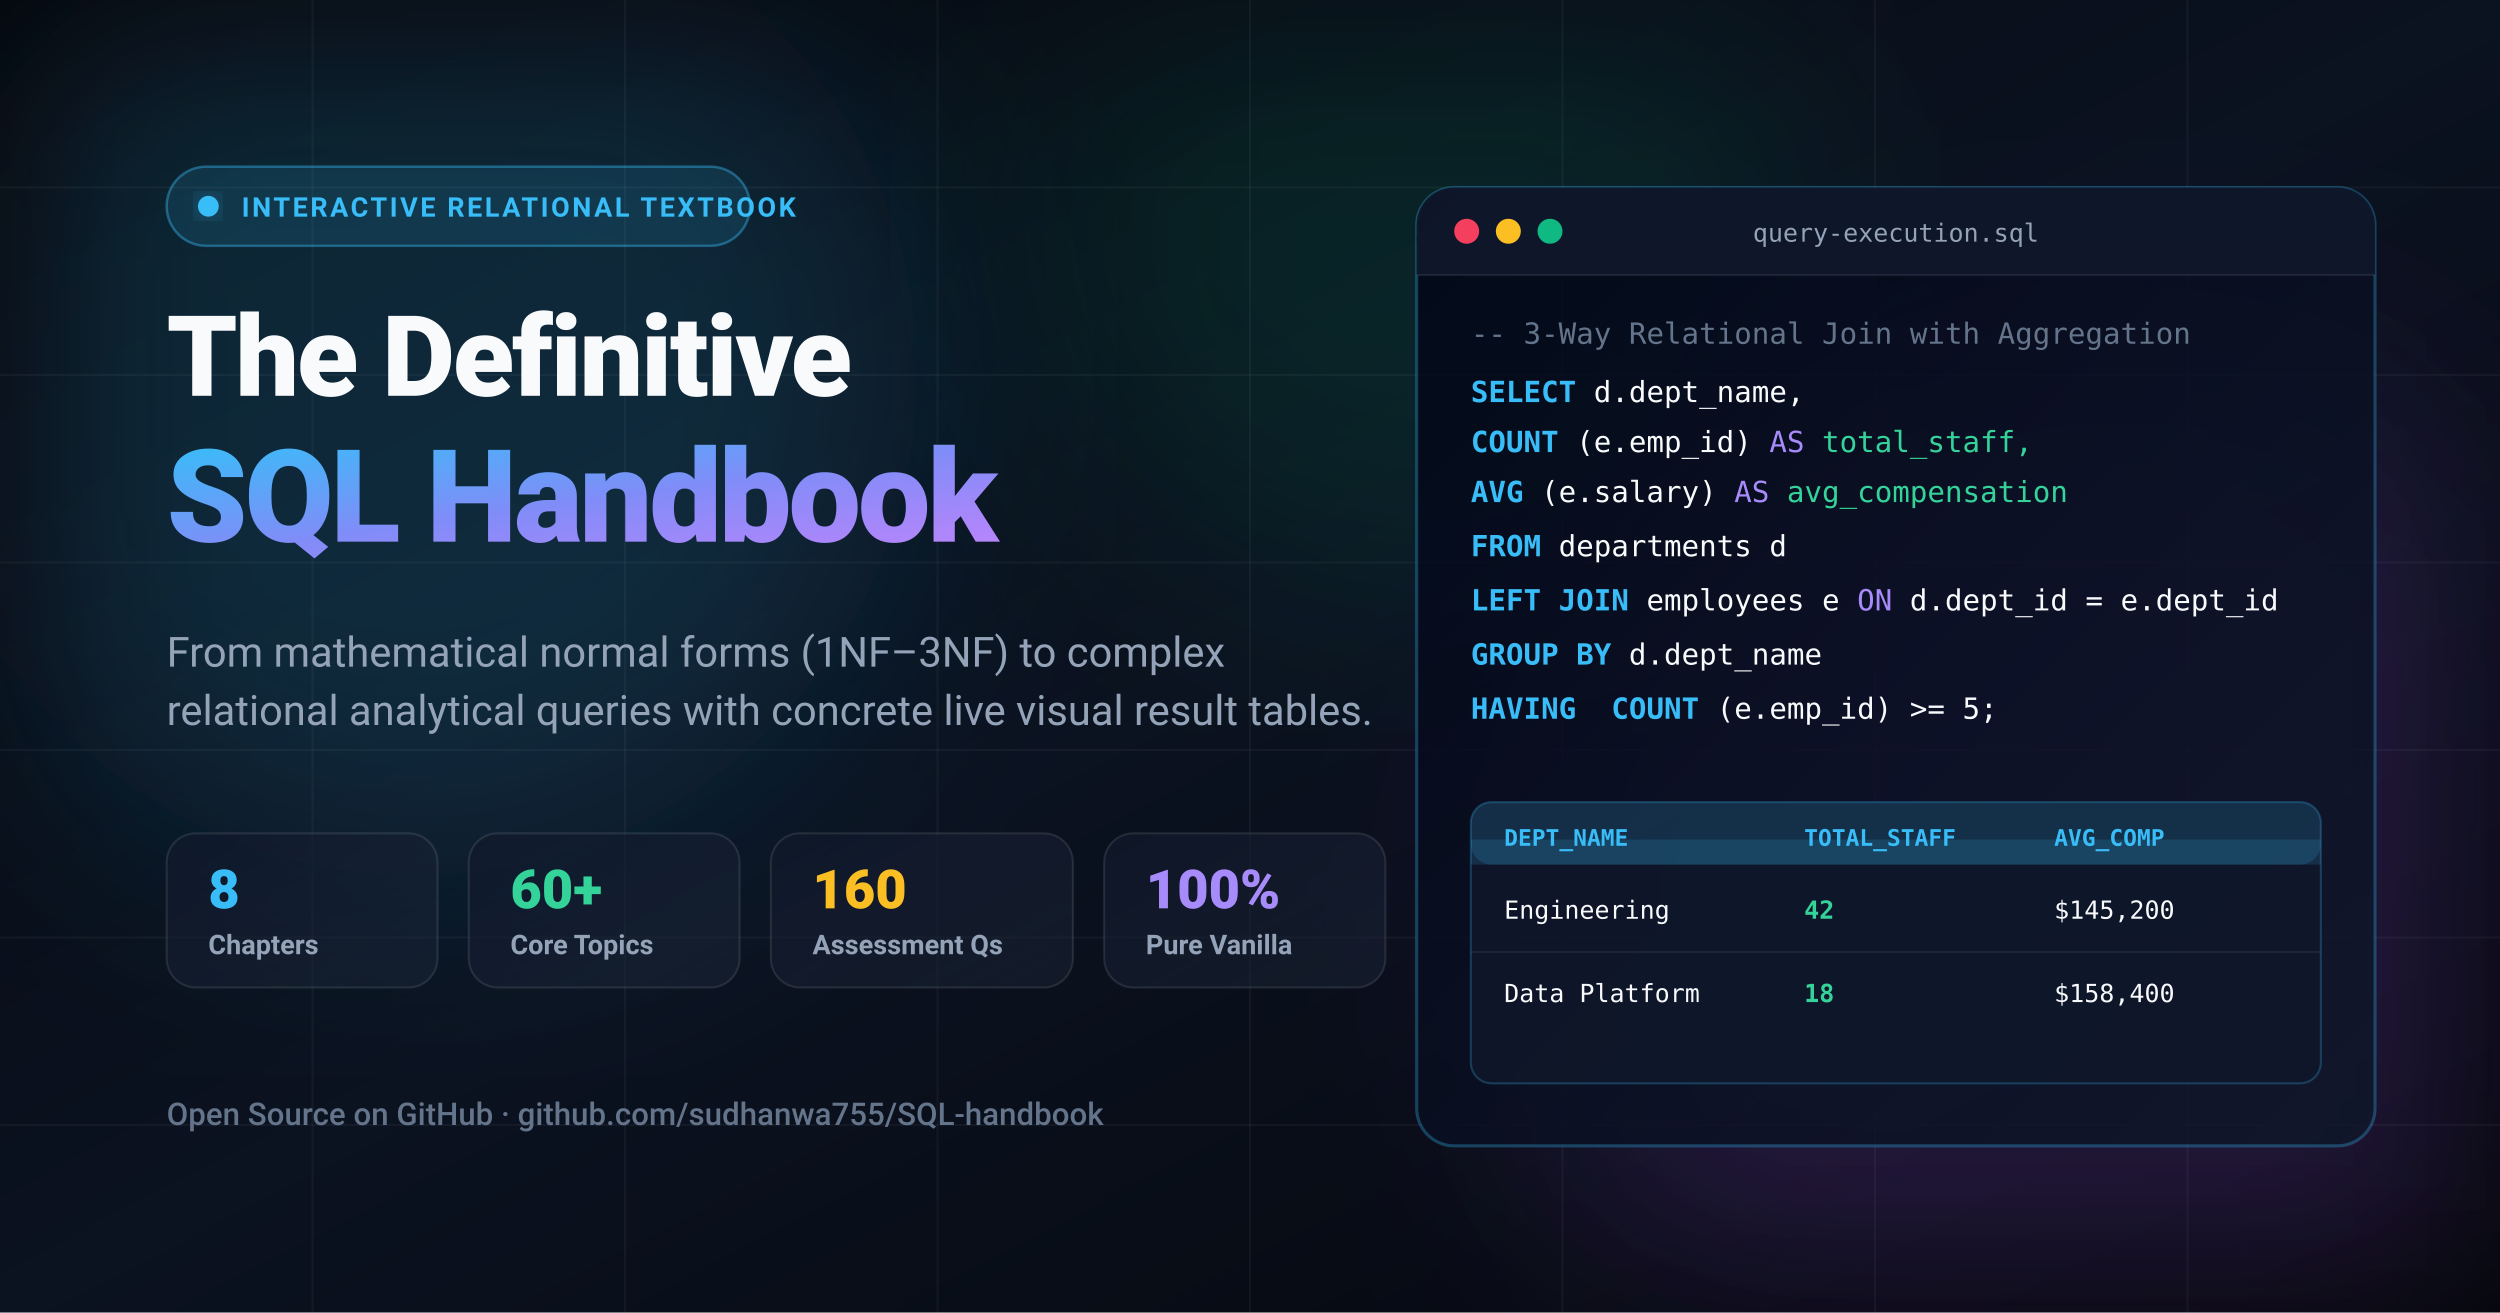
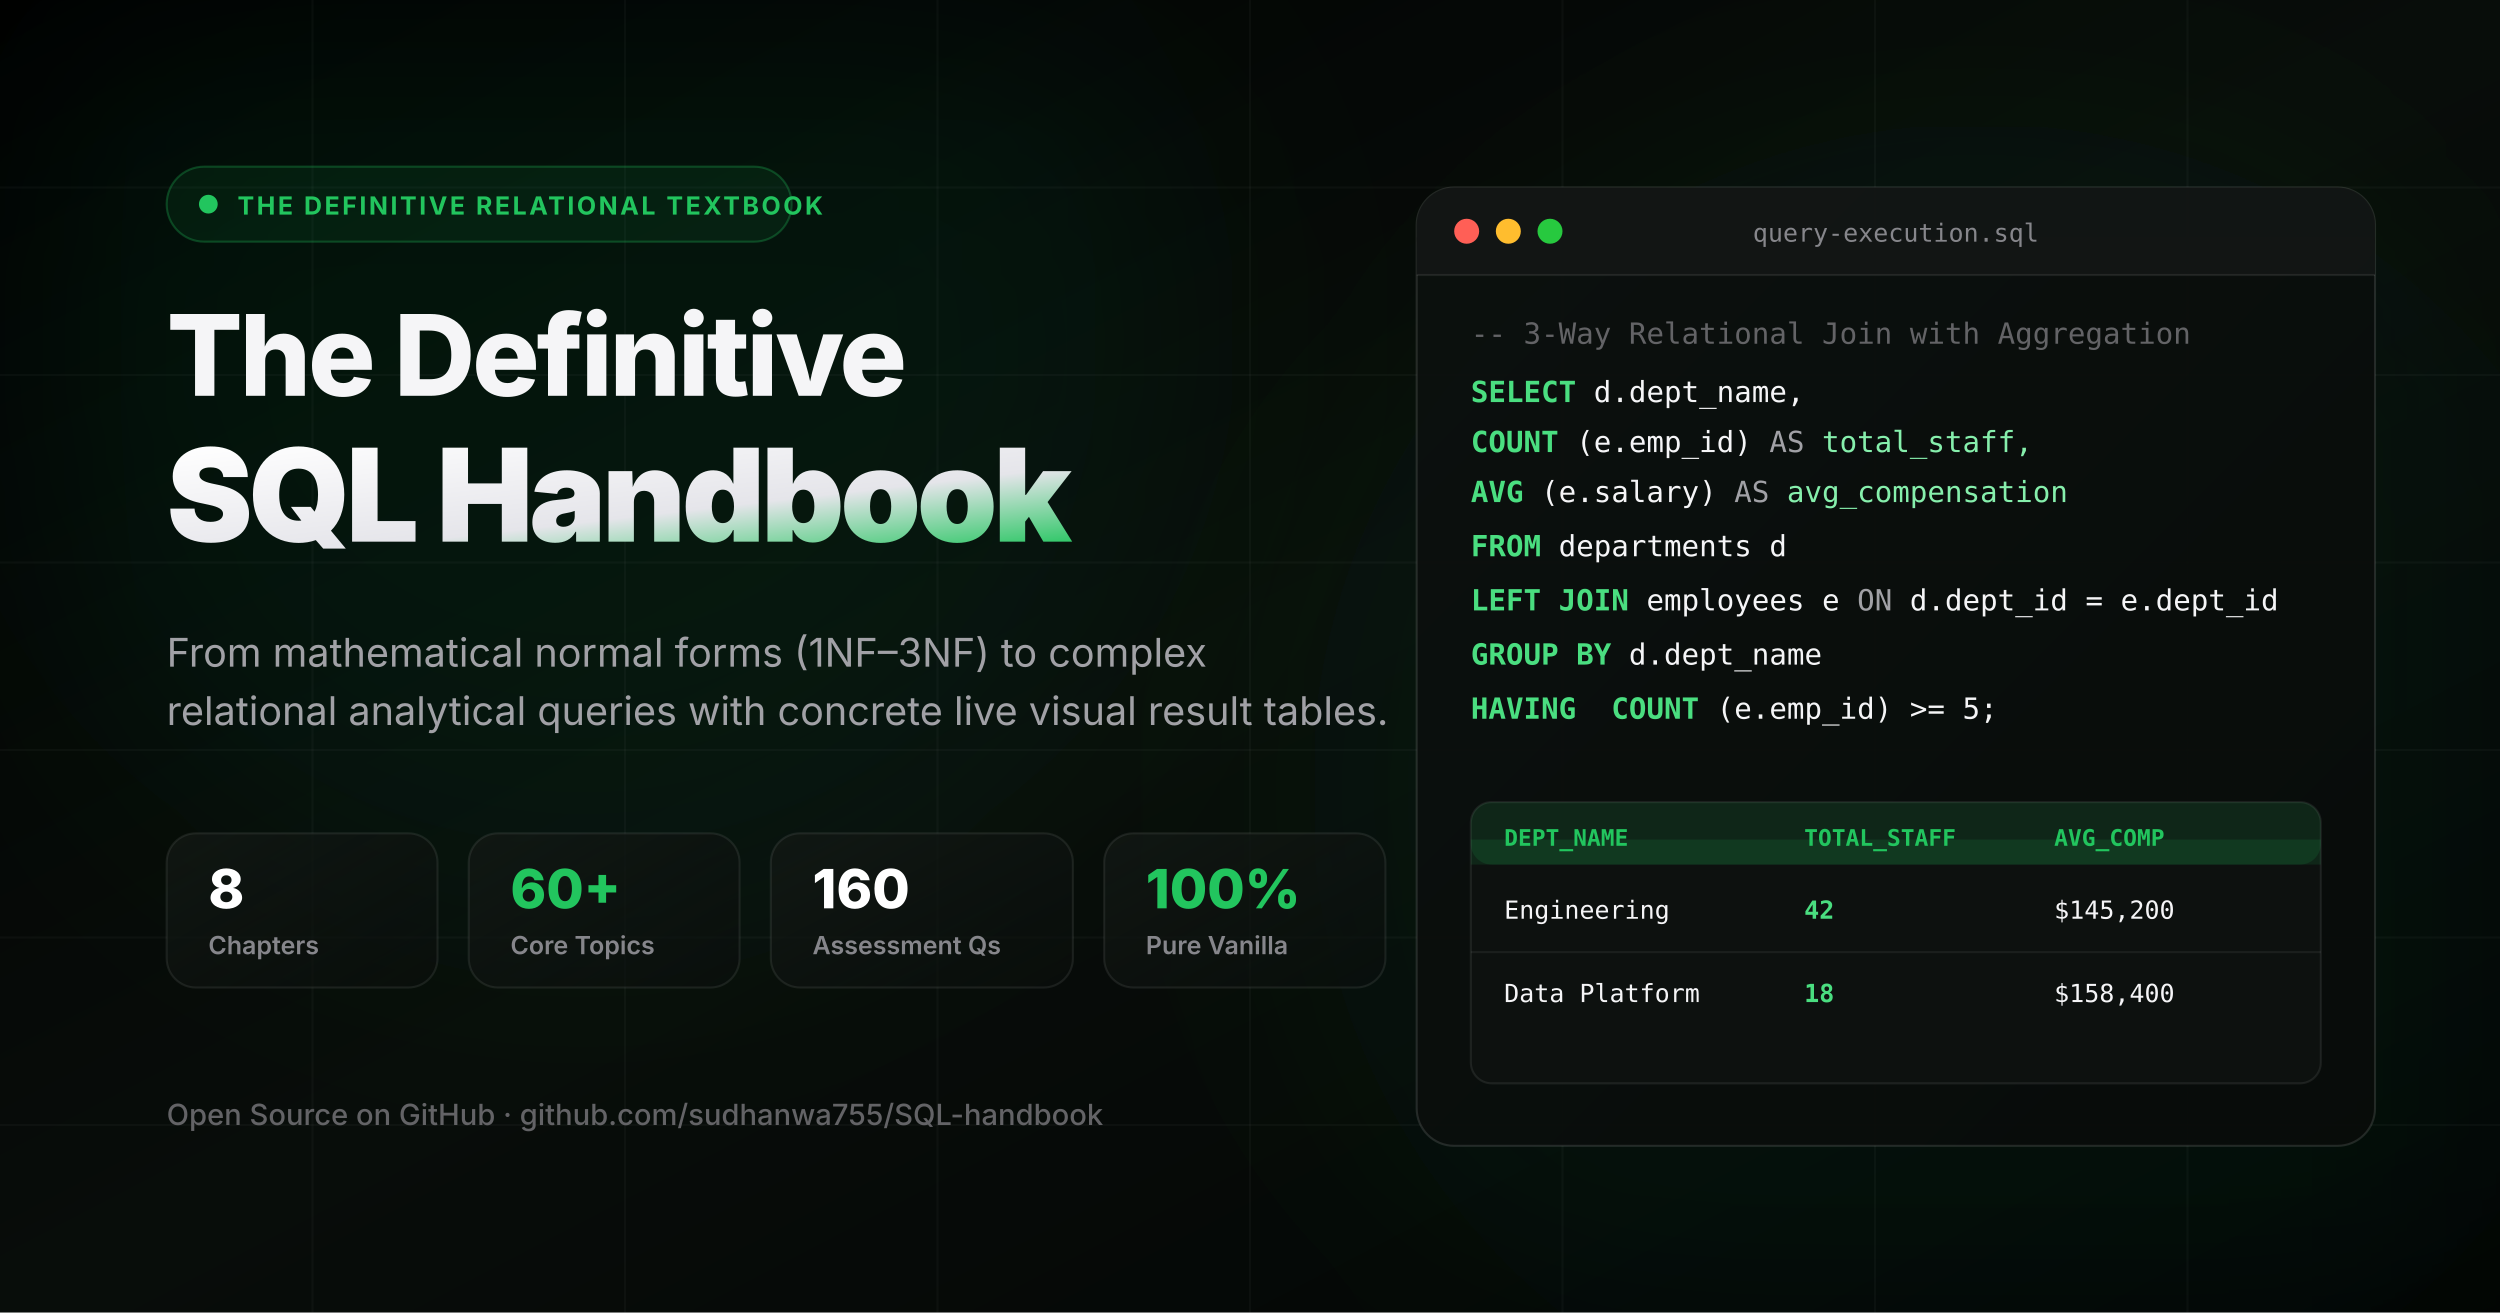
<svg xmlns="http://www.w3.org/2000/svg" viewBox="0 0 1200 630" width="1200" height="630">
  <defs>
    <linearGradient id="bgGrad" x1="0%" y1="0%" x2="100%" y2="100%">
-       <stop offset="0%" stop-color="#05070c" />
-       <stop offset="50%" stop-color="#0b1220" />
-       <stop offset="100%" stop-color="#04060a" />
+       <stop offset="0%" stop-color="#000000" />
+       <stop offset="50%" stop-color="#080d0a" />
+       <stop offset="100%" stop-color="#020403" />
    </linearGradient>
-     <linearGradient id="primaryGrad" x1="0%" y1="0%" x2="100%" y2="100%">
-       <stop offset="0%" stop-color="#38bdf8" />
-       <stop offset="50%" stop-color="#818cf8" />
-       <stop offset="100%" stop-color="#c084fc" />
+     <linearGradient id="headlineGrad" x1="0%" y1="0%" x2="100%" y2="100%">
+       <stop offset="0%" stop-color="#ffffff" />
+       <stop offset="60%" stop-color="#e5e5ea" />
+       <stop offset="100%" stop-color="#22c55e" />
    </linearGradient>
    <linearGradient id="cardGrad" x1="0%" y1="0%" x2="100%" y2="100%">
-       <stop offset="0%" stop-color="rgba(15, 23, 42, 0.75)" />
-       <stop offset="100%" stop-color="rgba(30, 41, 59, 0.4)" />
+       <stop offset="0%" stop-color="rgba(18, 24, 20, 0.85)" />
+       <stop offset="100%" stop-color="rgba(10, 14, 12, 0.6)" />
    </linearGradient>
    <linearGradient id="codeGrad" x1="0%" y1="0%" x2="100%" y2="100%">
-       <stop offset="0%" stop-color="rgba(2, 6, 23, 0.85)" />
-       <stop offset="100%" stop-color="rgba(15, 23, 42, 0.85)" />
+       <stop offset="0%" stop-color="rgba(12, 16, 14, 0.95)" />
+       <stop offset="100%" stop-color="rgba(8, 11, 9, 0.95)" />
    </linearGradient>
    <filter id="softGlow" x="-20%" y="-20%" width="140%" height="140%">
-       <feGaussianBlur stdDeviation="60" result="blur" />
-     </filter>
-     <filter id="subtleGlow" x="-20%" y="-20%" width="140%" height="140%">
-       <feGaussianBlur stdDeviation="8" result="blur" />
-       <feComposite in="SourceGraphic" in2="blur" operator="over" />
+       <feGaussianBlur stdDeviation="70" result="blur" />
    </filter>
  </defs>
  <rect width="1200" height="630" fill="url(#bgGrad)" />
-   <circle cx="200" cy="180" r="240" fill="#38bdf8" fill-opacity="0.16" filter="url(#softGlow)" />
-   <circle cx="1020" cy="460" r="280" fill="#a855f7" fill-opacity="0.18" filter="url(#softGlow)" />
-   <circle cx="680" cy="100" r="180" fill="#10b981" fill-opacity="0.12" filter="url(#softGlow)" />
-   <g stroke="rgba(255, 255, 255, 0.04)" stroke-width="1">
+   <circle cx="280" cy="160" r="280" fill="#22c55e" fill-opacity="0.08" filter="url(#softGlow)" />
+   <circle cx="950" cy="380" r="320" fill="#15803d" fill-opacity="0.09" filter="url(#softGlow)" />
+   <g stroke="rgba(255, 255, 255, 0.03)" stroke-width="1">
    <line x1="0" y1="90" x2="1200" y2="90" />
    <line x1="0" y1="180" x2="1200" y2="180" />
    <line x1="0" y1="270" x2="1200" y2="270" />
    <line x1="0" y1="360" x2="1200" y2="360" />
    <line x1="0" y1="450" x2="1200" y2="450" />
    <line x1="0" y1="540" x2="1200" y2="540" />
    <line x1="150" y1="0" x2="150" y2="630" />
    <line x1="300" y1="0" x2="300" y2="630" />
    <line x1="450" y1="0" x2="450" y2="630" />
    <line x1="600" y1="0" x2="600" y2="630" />
    <line x1="750" y1="0" x2="750" y2="630" />
    <line x1="900" y1="0" x2="900" y2="630" />
    <line x1="1050" y1="0" x2="1050" y2="630" />
  </g>
  <g transform="translate(80, 80)">
-     <rect width="280" height="38" rx="19" fill="rgba(56, 189, 248, 0.12)" stroke="rgba(56, 189, 248, 0.4)" stroke-width="1.2" />
-     <circle cx="20" cy="19" r="5" fill="#38bdf8" filter="url(#subtleGlow)" />
-     <text x="36" y="24" fill="#38bdf8" font-family="-apple-system, BlinkMacSystemFont, 'Segoe UI', Roboto, sans-serif" font-size="13" font-weight="700" letter-spacing="1.2">INTERACTIVE RELATIONAL TEXTBOOK</text>
+     <rect width="300" height="36" rx="18" fill="rgba(34, 197, 94, 0.08)" stroke="rgba(34, 197, 94, 0.28)" stroke-width="1" />
+     <circle cx="20" cy="18" r="4.5" fill="#22c55e" />
+     <text x="34" y="23" fill="#22c55e" font-family="-apple-system, BlinkMacSystemFont, 'SF Pro Text', 'Segoe UI', sans-serif" font-size="12" font-weight="700" letter-spacing="1.2">THE DEFINITIVE RELATIONAL TEXTBOOK</text>
  </g>
-   <text x="80" y="190" fill="#f8fafc" font-family="-apple-system, BlinkMacSystemFont, 'Segoe UI', Roboto, sans-serif" font-size="54" font-weight="800" letter-spacing="-1">The Definitive</text>
-   <text x="80" y="260" fill="url(#primaryGrad)" font-family="-apple-system, BlinkMacSystemFont, 'Segoe UI', Roboto, sans-serif" font-size="62" font-weight="900" letter-spacing="-1.5">SQL Handbook</text>
-   <text x="80" y="320" fill="#94a3b8" font-family="-apple-system, BlinkMacSystemFont, 'Segoe UI', Roboto, sans-serif" font-size="20" font-weight="400">
+   <text x="80" y="190" fill="#f5f5f7" font-family="-apple-system, BlinkMacSystemFont, 'SF Pro Display', 'Segoe UI', sans-serif" font-size="54" font-weight="800" letter-spacing="-1.5">The Definitive</text>
+   <text x="80" y="260" fill="url(#headlineGrad)" font-family="-apple-system, BlinkMacSystemFont, 'SF Pro Display', 'Segoe UI', sans-serif" font-size="62" font-weight="900" letter-spacing="-2">SQL Handbook</text>
+   <text x="80" y="320" fill="#a1a1a6" font-family="-apple-system, BlinkMacSystemFont, 'SF Pro Text', 'Segoe UI', sans-serif" font-size="19" font-weight="400">
    <tspan x="80" dy="0">From mathematical normal forms (1NF–3NF) to complex</tspan>
    <tspan x="80" dy="28">relational analytical queries with concrete live visual result tables.</tspan>
  </text>
  <g transform="translate(80, 400)">
-     <rect x="0" y="0" width="130" height="74" rx="14" fill="url(#cardGrad)" stroke="rgba(255, 255, 255, 0.1)" stroke-width="1" />
-     <text x="20" y="36" fill="#38bdf8" font-family="-apple-system, BlinkMacSystemFont, 'Segoe UI', Roboto, sans-serif" font-size="26" font-weight="800">8</text>
-     <text x="20" y="58" fill="#94a3b8" font-family="-apple-system, BlinkMacSystemFont, 'Segoe UI', Roboto, sans-serif" font-size="13" font-weight="600">Chapters</text>
-     <rect x="145" y="0" width="130" height="74" rx="14" fill="url(#cardGrad)" stroke="rgba(255, 255, 255, 0.1)" stroke-width="1" />
-     <text x="165" y="36" fill="#34d399" font-family="-apple-system, BlinkMacSystemFont, 'Segoe UI', Roboto, sans-serif" font-size="26" font-weight="800">60+</text>
-     <text x="165" y="58" fill="#94a3b8" font-family="-apple-system, BlinkMacSystemFont, 'Segoe UI', Roboto, sans-serif" font-size="13" font-weight="600">Core Topics</text>
-     <rect x="290" y="0" width="145" height="74" rx="14" fill="url(#cardGrad)" stroke="rgba(255, 255, 255, 0.1)" stroke-width="1" />
-     <text x="310" y="36" fill="#fbbf24" font-family="-apple-system, BlinkMacSystemFont, 'Segoe UI', Roboto, sans-serif" font-size="26" font-weight="800">160</text>
-     <text x="310" y="58" fill="#94a3b8" font-family="-apple-system, BlinkMacSystemFont, 'Segoe UI', Roboto, sans-serif" font-size="13" font-weight="600">Assessment Qs</text>
-     <rect x="450" y="0" width="135" height="74" rx="14" fill="url(#cardGrad)" stroke="rgba(255, 255, 255, 0.1)" stroke-width="1" />
-     <text x="470" y="36" fill="#a78bfa" font-family="-apple-system, BlinkMacSystemFont, 'Segoe UI', Roboto, sans-serif" font-size="26" font-weight="800">100%</text>
-     <text x="470" y="58" fill="#94a3b8" font-family="-apple-system, BlinkMacSystemFont, 'Segoe UI', Roboto, sans-serif" font-size="13" font-weight="600">Pure Vanilla</text>
+     <rect x="0" y="0" width="130" height="74" rx="14" fill="url(#cardGrad)" stroke="rgba(255, 255, 255, 0.08)" stroke-width="1" />
+     <text x="20" y="36" fill="#ffffff" font-family="-apple-system, BlinkMacSystemFont, 'SF Pro Display', sans-serif" font-size="26" font-weight="800">8</text>
+     <text x="20" y="58" fill="#86868b" font-family="-apple-system, BlinkMacSystemFont, 'SF Pro Text', sans-serif" font-size="12" font-weight="600">Chapters</text>
+     <rect x="145" y="0" width="130" height="74" rx="14" fill="url(#cardGrad)" stroke="rgba(255, 255, 255, 0.08)" stroke-width="1" />
+     <text x="165" y="36" fill="#22c55e" font-family="-apple-system, BlinkMacSystemFont, 'SF Pro Display', sans-serif" font-size="26" font-weight="800">60+</text>
+     <text x="165" y="58" fill="#86868b" font-family="-apple-system, BlinkMacSystemFont, 'SF Pro Text', sans-serif" font-size="12" font-weight="600">Core Topics</text>
+     <rect x="290" y="0" width="145" height="74" rx="14" fill="url(#cardGrad)" stroke="rgba(255, 255, 255, 0.08)" stroke-width="1" />
+     <text x="310" y="36" fill="#ffffff" font-family="-apple-system, BlinkMacSystemFont, 'SF Pro Display', sans-serif" font-size="26" font-weight="800">160</text>
+     <text x="310" y="58" fill="#86868b" font-family="-apple-system, BlinkMacSystemFont, 'SF Pro Text', sans-serif" font-size="12" font-weight="600">Assessment Qs</text>
+     <rect x="450" y="0" width="135" height="74" rx="14" fill="url(#cardGrad)" stroke="rgba(255, 255, 255, 0.08)" stroke-width="1" />
+     <text x="470" y="36" fill="#22c55e" font-family="-apple-system, BlinkMacSystemFont, 'SF Pro Display', sans-serif" font-size="26" font-weight="800">100%</text>
+     <text x="470" y="58" fill="#86868b" font-family="-apple-system, BlinkMacSystemFont, 'SF Pro Text', sans-serif" font-size="12" font-weight="600">Pure Vanilla</text>
  </g>
-   <text x="80" y="540" fill="#64748b" font-family="-apple-system, BlinkMacSystemFont, 'Segoe UI', Roboto, sans-serif" font-size="15" font-weight="500">
+   <text x="80" y="540" fill="#636366" font-family="-apple-system, BlinkMacSystemFont, 'SF Pro Text', sans-serif" font-size="14" font-weight="500">
    Open Source on GitHub · github.com/sudhanwa755/SQL-handbook
  </text>
  <g transform="translate(680, 90)">
-     <rect width="460" height="460" rx="18" fill="url(#codeGrad)" stroke="rgba(56, 189, 248, 0.3)" stroke-width="1.5" />
-     <rect width="460" height="42" rx="18" fill="rgba(15, 23, 42, 0.95)" />
-     <rect y="24" width="460" height="18" fill="rgba(15, 23, 42, 0.95)" />
+     <rect width="460" height="460" rx="18" fill="url(#codeGrad)" stroke="rgba(255, 255, 255, 0.12)" stroke-width="1" />
+     <rect width="460" height="42" rx="18" fill="rgba(18, 22, 20, 0.95)" />
+     <rect y="24" width="460" height="18" fill="rgba(18, 22, 20, 0.95)" />
    <line x1="0" y1="42" x2="460" y2="42" stroke="rgba(255, 255, 255, 0.08)" stroke-width="1" />
-     <circle cx="24" cy="21" r="6" fill="#f43f5e" />
-     <circle cx="44" cy="21" r="6" fill="#fbbf24" />
-     <circle cx="64" cy="21" r="6" fill="#10b981" />
-     <text x="230" y="26" fill="#94a3b8" font-family="'JetBrains Mono', Consolas, monospace" font-size="12" text-anchor="middle">query-execution.sql</text>
-     <g transform="translate(26, 75)" font-family="'JetBrains Mono', Consolas, monospace" font-size="14">
-       <text y="0" fill="#64748b">-- 3-Way Relational Join with Aggregation</text>
+     <circle cx="24" cy="21" r="6" fill="#ff5f56" />
+     <circle cx="44" cy="21" r="6" fill="#ffbd2e" />
+     <circle cx="64" cy="21" r="6" fill="#27c93f" />
+     <text x="230" y="26" fill="#86868b" font-family="'SF Mono', Menlo, Consolas, monospace" font-size="12" text-anchor="middle">query-execution.sql</text>
+     <g transform="translate(26, 75)" font-family="'SF Mono', Menlo, Consolas, monospace" font-size="14">
+       <text y="0" fill="#636366">-- 3-Way Relational Join with Aggregation</text>
      <text y="28">
-         <tspan fill="#38bdf8" font-weight="700">SELECT</tspan>
-         <tspan fill="#f8fafc"> d.dept_name,</tspan>
+         <tspan fill="#4ade80" font-weight="700">SELECT</tspan>
+         <tspan fill="#f5f5f7"> d.dept_name,</tspan>
      </text>
      <text y="52">
-         <tspan fill="#38bdf8" font-weight="700">       COUNT</tspan>
-         <tspan fill="#f8fafc">(e.emp_id) </tspan>
-         <tspan fill="#a78bfa">AS</tspan>
-         <tspan fill="#34d399"> total_staff,</tspan>
+         <tspan fill="#4ade80" font-weight="700">       COUNT</tspan>
+         <tspan fill="#f5f5f7">(e.emp_id) </tspan>
+         <tspan fill="#a1a1a6">AS</tspan>
+         <tspan fill="#86efac"> total_staff,</tspan>
      </text>
      <text y="76">
-         <tspan fill="#38bdf8" font-weight="700">       AVG</tspan>
-         <tspan fill="#f8fafc">(e.salary) </tspan>
-         <tspan fill="#a78bfa">AS</tspan>
-         <tspan fill="#34d399"> avg_compensation</tspan>
+         <tspan fill="#4ade80" font-weight="700">       AVG</tspan>
+         <tspan fill="#f5f5f7">(e.salary) </tspan>
+         <tspan fill="#a1a1a6">AS</tspan>
+         <tspan fill="#86efac"> avg_compensation</tspan>
      </text>
      <text y="102">
-         <tspan fill="#38bdf8" font-weight="700">FROM</tspan>
-         <tspan fill="#f8fafc"> departments d</tspan>
+         <tspan fill="#4ade80" font-weight="700">FROM</tspan>
+         <tspan fill="#f5f5f7"> departments d</tspan>
      </text>
      <text y="128">
-         <tspan fill="#38bdf8" font-weight="700">LEFT JOIN</tspan>
-         <tspan fill="#f8fafc"> employees e </tspan>
-         <tspan fill="#a78bfa">ON</tspan>
-         <tspan fill="#f8fafc"> d.dept_id = e.dept_id</tspan>
+         <tspan fill="#4ade80" font-weight="700">LEFT JOIN</tspan>
+         <tspan fill="#f5f5f7"> employees e </tspan>
+         <tspan fill="#a1a1a6">ON</tspan>
+         <tspan fill="#f5f5f7"> d.dept_id = e.dept_id</tspan>
      </text>
      <text y="154">
-         <tspan fill="#38bdf8" font-weight="700">GROUP BY</tspan>
-         <tspan fill="#f8fafc"> d.dept_name</tspan>
+         <tspan fill="#4ade80" font-weight="700">GROUP BY</tspan>
+         <tspan fill="#f5f5f7"> d.dept_name</tspan>
      </text>
      <text y="180">
-         <tspan fill="#38bdf8" font-weight="700">HAVING</tspan>
-         <tspan fill="#f8fafc"> </tspan>
-         <tspan fill="#38bdf8" font-weight="700">COUNT</tspan>
-         <tspan fill="#f8fafc">(e.emp_id) &gt;= 5;</tspan>
+         <tspan fill="#4ade80" font-weight="700">HAVING</tspan>
+         <tspan fill="#f5f5f7"> </tspan>
+         <tspan fill="#4ade80" font-weight="700">COUNT</tspan>
+         <tspan fill="#f5f5f7">(e.emp_id) &gt;= 5;</tspan>
      </text>
      <g transform="translate(0, 220)">
-         <rect width="408" height="135" rx="10" fill="rgba(15, 23, 42, 0.9)" stroke="rgba(56, 189, 248, 0.25)" stroke-width="1" />
-         <rect width="408" height="30" rx="10" fill="rgba(56, 189, 248, 0.15)" />
-         <rect y="18" width="408" height="12" fill="rgba(56, 189, 248, 0.15)" />
-         <text x="16" y="21" fill="#38bdf8" font-size="11" font-weight="700">DEPT_NAME</text>
-         <text x="160" y="21" fill="#38bdf8" font-size="11" font-weight="700">TOTAL_STAFF</text>
-         <text x="280" y="21" fill="#38bdf8" font-size="11" font-weight="700">AVG_COMP</text>
-         <text x="16" y="56" fill="#f8fafc" font-size="12">Engineering</text>
-         <text x="160" y="56" fill="#34d399" font-size="12" font-weight="700">42</text>
-         <text x="280" y="56" fill="#f8fafc" font-size="12">$145,200</text>
+         <rect width="408" height="135" rx="10" fill="rgba(14, 18, 16, 0.9)" stroke="rgba(255, 255, 255, 0.08)" stroke-width="1" />
+         <rect width="408" height="30" rx="10" fill="rgba(34, 197, 94, 0.12)" />
+         <rect y="18" width="408" height="12" fill="rgba(34, 197, 94, 0.12)" />
+         <text x="16" y="21" fill="#22c55e" font-size="11" font-weight="700">DEPT_NAME</text>
+         <text x="160" y="21" fill="#22c55e" font-size="11" font-weight="700">TOTAL_STAFF</text>
+         <text x="280" y="21" fill="#22c55e" font-size="11" font-weight="700">AVG_COMP</text>
+         <text x="16" y="56" fill="#f5f5f7" font-size="12">Engineering</text>
+         <text x="160" y="56" fill="#4ade80" font-size="12" font-weight="700">42</text>
+         <text x="280" y="56" fill="#f5f5f7" font-size="12">$145,200</text>
        <line x1="0" y1="72" x2="408" y2="72" stroke="rgba(255, 255, 255, 0.06)" />
-         <text x="16" y="96" fill="#f8fafc" font-size="12">Data Platform</text>
-         <text x="160" y="96" fill="#34d399" font-size="12" font-weight="700">18</text>
-         <text x="280" y="96" fill="#f8fafc" font-size="12">$158,400</text>
+         <text x="16" y="96" fill="#f5f5f7" font-size="12">Data Platform</text>
+         <text x="160" y="96" fill="#4ade80" font-size="12" font-weight="700">18</text>
+         <text x="280" y="96" fill="#f5f5f7" font-size="12">$158,400</text>
      </g>
    </g>
  </g>
</svg>
